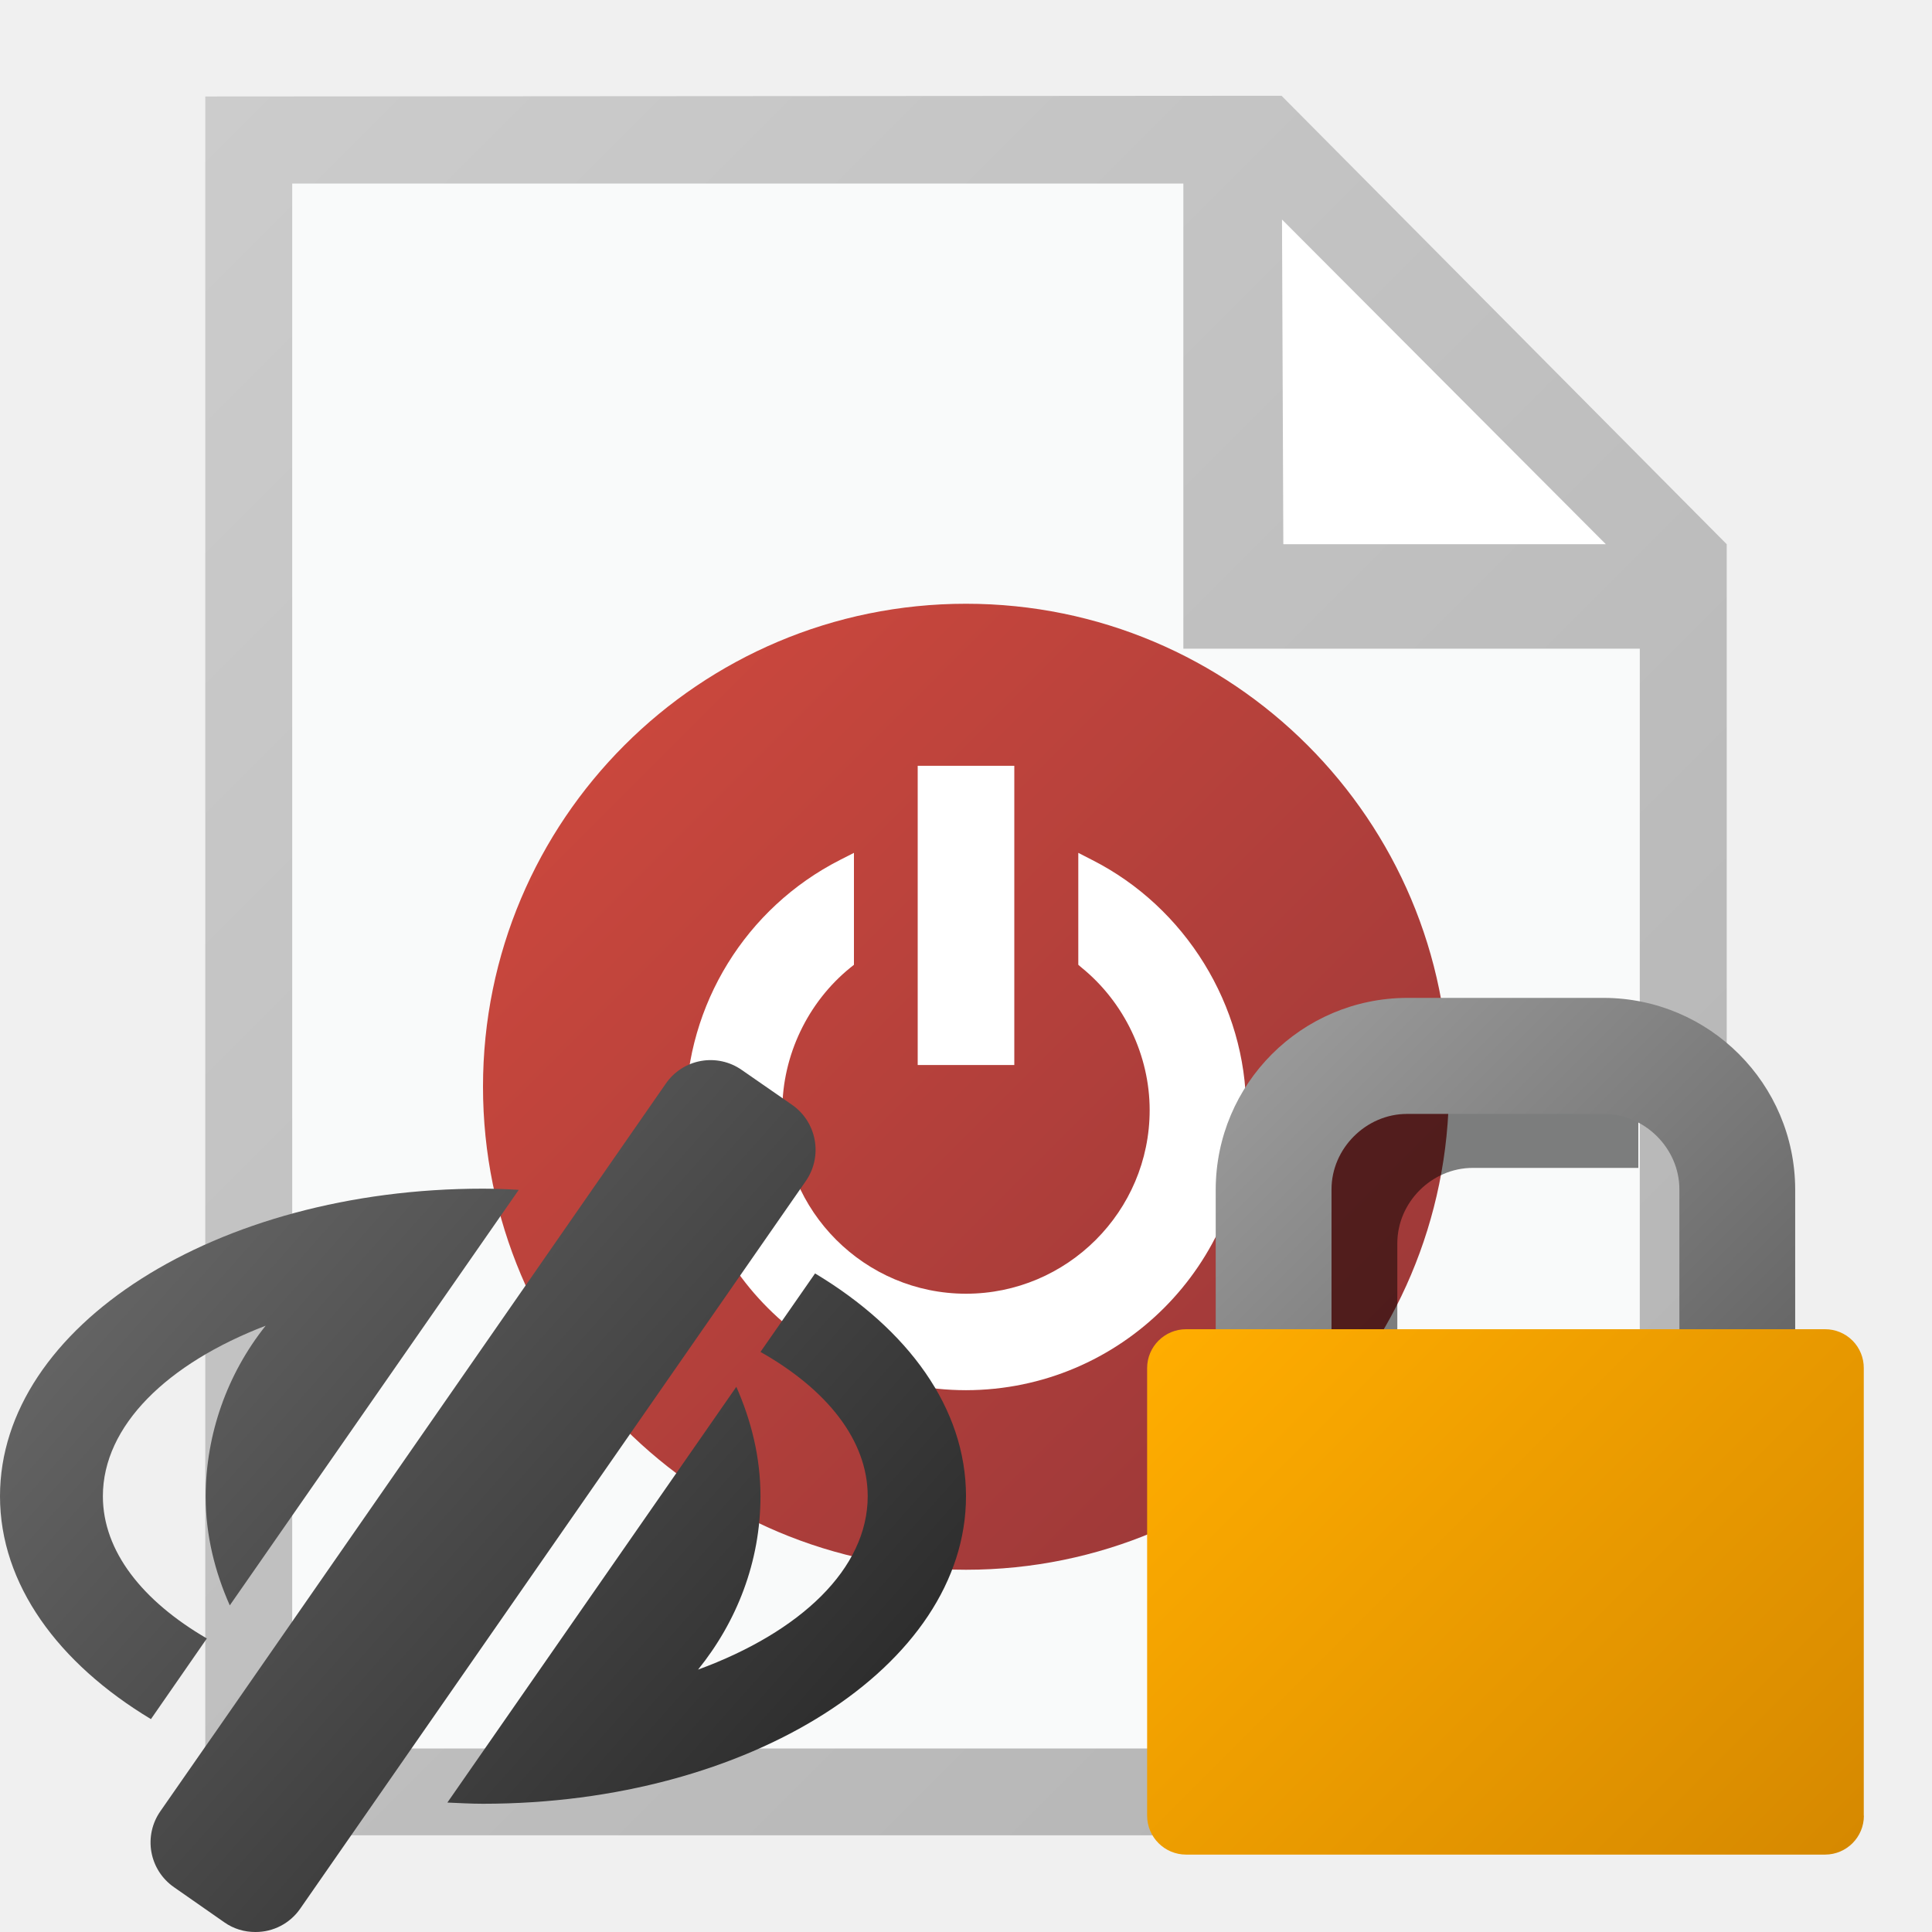
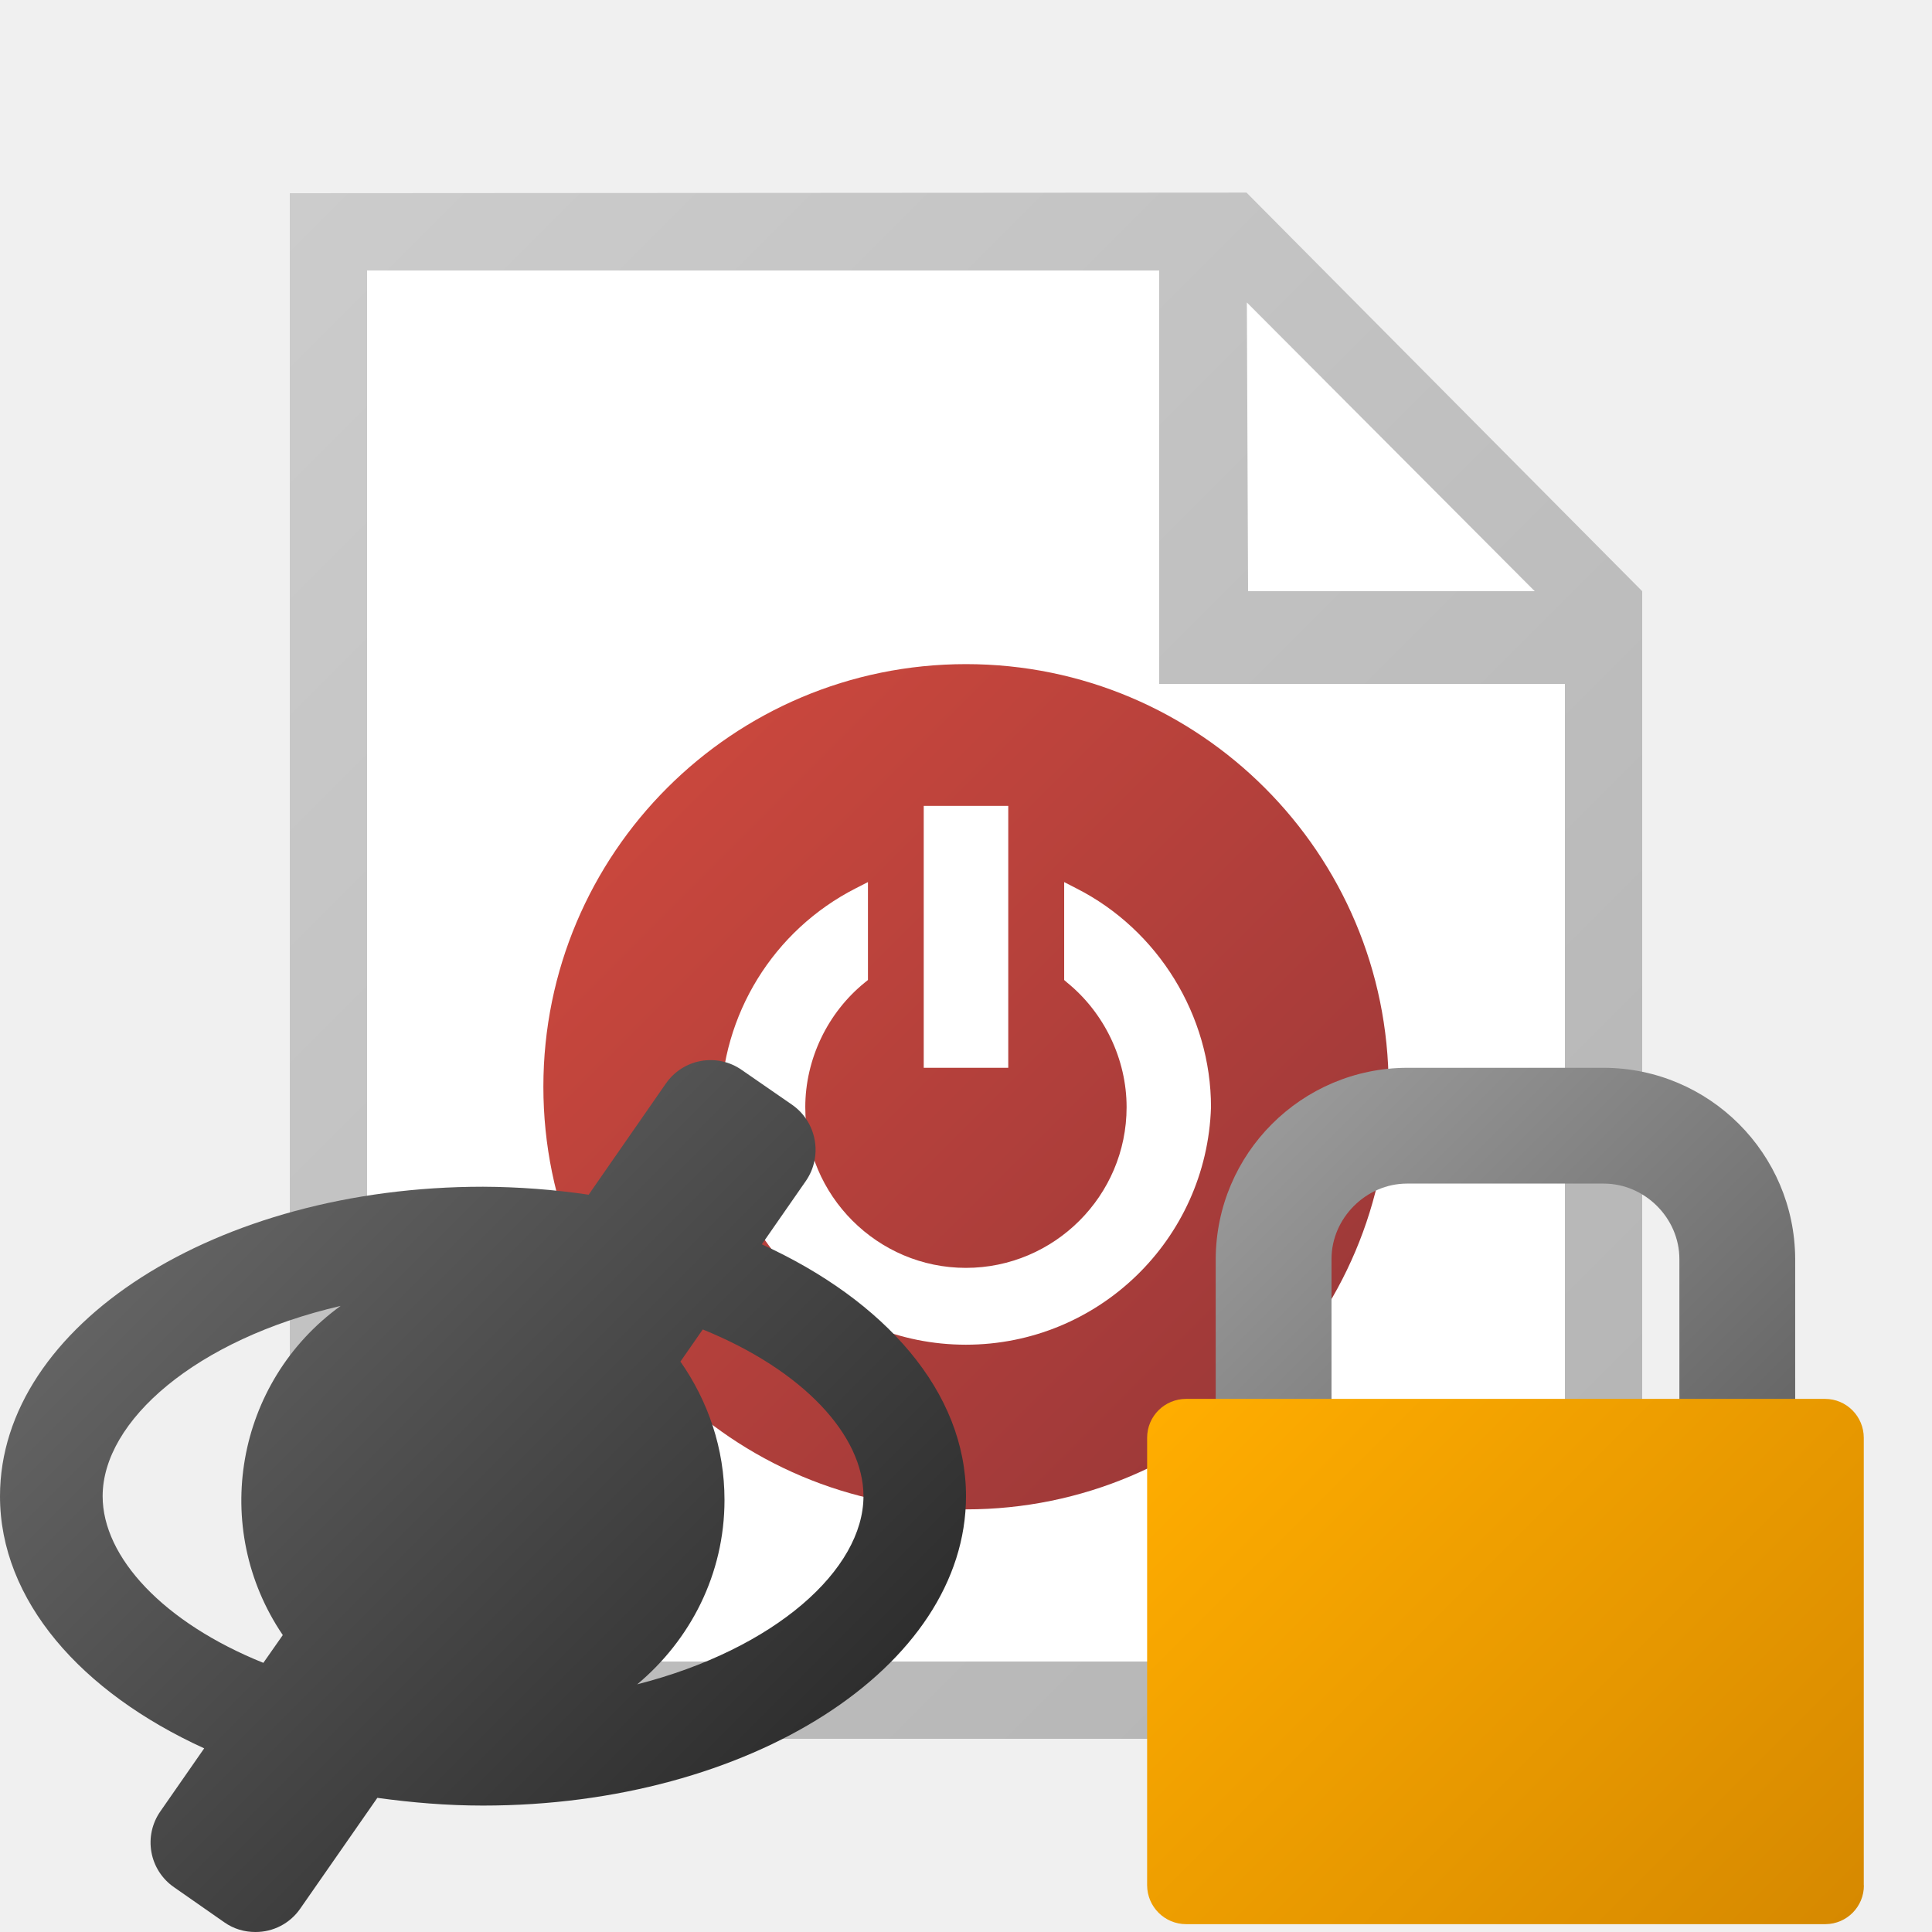
<svg xmlns="http://www.w3.org/2000/svg" width="18" height="18" viewBox="0 0 16 16">
-   <path fill="#FFF" d="M13.76 4.58v10.26H2.24V1.16h8.208l3.312 3.42z" />
-   <path fill="#F9FAFA" d="M13.76 4.58v10.26H2.24V1.16h8.208l3.312 3.42z" />
-   <linearGradient id="a" gradientUnits="userSpaceOnUse" x1="18261.371" y1="26002.856" x2="18438.143" y2="26179.627" gradientTransform="matrix(.032 0 0 .032 -579.192 -825.92)">
+   <path fill="#FFF" d="M13.12 4.96v9.12H2.88V1.92h7.296l2.944 3.04z" />
+   <path fill="#FFF" d="M13.12 4.96v9.12H2.88V1.92h7.296l2.944 3.04z" />
+   <path fill="#FFF" d="M9.984 2.08l.256 3.2 2.88-.32-3.136-2.88z" />
+   <linearGradient id="a" gradientUnits="userSpaceOnUse" x1="27188.582" y1="-38787.07" x2="27563.58" y2="-39162.07" gradientTransform="matrix(.032 0 0 -.032 -868.853 -1238.368)">
+     <stop offset="0" stop-color="#ccc" />
+     <stop offset="1" stop-color="#b3b3b3" />
+   </linearGradient>
+   <path fill="url(#a)" d="M10.323 1.595L2.4 1.6v12.8h11.2V4.896l-3.277-3.301zm2.387 3.301h-2.374l-.01-2.391 2.384 2.391zm.25 8.864H3.04V2.24H9.6v3.424h3.36v8.096z" />
+   <linearGradient id="b" gradientUnits="userSpaceOnUse" x1="54473.949" y1="77631.891" x2="54628.641" y2="77786.578" gradientTransform="matrix(.032 0 0 .032 -1737.641 -2477.695)">
    <stop offset="0" stop-color="#c9473d" />
    <stop offset="1" stop-color="#9e3939" />
  </linearGradient>
-   <circle fill="url(#a)" cx="8" cy="9" r="4" />
+   <circle fill="url(#b)" cx="8" cy="9" r="3.5" />
  <g fill="#FFF">
-     <path d="M9.045 7.122l-.115-.059v.927l.028.024c.353.287.563.728.563 1.179 0 .84-.684 1.521-1.521 1.521s-1.521-.682-1.521-1.521c0-.451.21-.893.563-1.179l.03-.024v-.927l-.116.059a2.34 2.34 0 0 0-1.277 2.071A2.323 2.323 0 0 0 8 11.513a2.323 2.323 0 0 0 2.32-2.32c0-.866-.502-1.679-1.275-2.071z" />
-     <path d="M7.6 6.342h.8V8.82h-.8V6.342z" />
+     <path d="M8.914 7.357l-.101-.052v.811l.024.021c.309.251.493.636.493 1.032 0 .735-.6 1.331-1.331 1.331s-1.33-.598-1.33-1.331c0-.396.184-.782.493-1.032l.026-.021v-.811l-.102.052a2.049 2.049 0 0 0-1.117 1.812 2.031 2.031 0 0 0 4.06 0c0-.758-.438-1.469-1.115-1.812z" />
+     <path d="M7.65 6.674h.7v2.169h-.7V6.674z" />
  </g>
-   <path fill="#FFF" d="M10.232 1.339l.287 3.6 3.238-.36-3.525-3.24z" />
-   <linearGradient id="b" gradientUnits="userSpaceOnUse" x1="24114.746" y1="-34426.828" x2="24489.744" y2="-34801.828" gradientTransform="matrix(.036 0 0 -.036 -867.8 -1237.196)">
-     <stop offset="0" stop-color="#ccc" />
-     <stop offset="1" stop-color="#b3b3b3" />
+   <linearGradient id="c" gradientUnits="userSpaceOnUse" x1="54607.758" y1="77679.07" x2="54713.543" y2="77784.852" gradientTransform="matrix(.032 0 0 .032 -1736.673 -2476.663)">
+     <stop offset="0" stop-color="#999" />
+     <stop offset="1" stop-color="#666" />
  </linearGradient>
-   <path fill="url(#b)" d="M10.613.793L1.7.799v14.4h12.6V4.507L10.613.793zm2.686 3.714h-2.671l-.011-2.689 2.682 2.689zm.281 9.973H2.42V1.52H9.8v3.852h3.78v9.108z" />
-   <linearGradient id="c" gradientUnits="userSpaceOnUse" x1="576.781" y1="834.052" x2="581.864" y2="838.573" gradientTransform="translate(-575.32 -823.92)">
+   <path fill="url(#c)" d="M11.027 11.745v-1.318c0-.34.287-.625.625-.625h1.63c.339 0 .626.285.626.625v1.318h.959v-1.318a1.59 1.59 0 0 0-1.585-1.584h-1.63a1.59 1.59 0 0 0-1.584 1.584v1.318h.959z" />
+   <linearGradient id="d" gradientUnits="userSpaceOnUse" x1="54583.238" y1="77748.305" x2="54738.086" y2="77903.148" gradientTransform="matrix(.032 0 0 .032 -1736.673 -2476.663)">
+     <stop offset="0" stop-color="#ffad00" />
+     <stop offset="1" stop-color="#d68900" />
+   </linearGradient>
+   <path fill="url(#d)" d="M15.436 15.614a.32.32 0 0 1-.317.321H9.823a.323.323 0 0 1-.323-.321v-3.707c0-.179.145-.322.323-.322h5.291c.179 0 .321.146.321.322v3.707h.001z" />
+   <linearGradient id="e" gradientUnits="userSpaceOnUse" x1="289.286" y1="-404.974" x2="294.037" y2="-409.725" gradientTransform="matrix(1 0 0 -1 -287.66 -394.96)">
    <stop offset="0" stop-color="#636363" />
    <stop offset="1" stop-color="#2e2e2e" />
  </linearGradient>
-   <path fill="url(#c)" d="M8 12.391c0 1.406-1.791 2.547-4 2.547-.1 0-.197-.006-.295-.01l2.393-3.443c.123.279.2.582.2.906 0 .545-.198 1.041-.517 1.436.848-.311 1.405-.836 1.405-1.436 0-.465-.34-.885-.888-1.195l.452-.65c.77.462 1.25 1.116 1.25 1.845zm-7.148 0c0-.584.534-1.1 1.348-1.412a2.28 2.28 0 0 0-.497 1.412c0 .324.077.627.2.904l2.393-3.441A4.85 4.85 0 0 0 4 9.844c-2.209 0-4 1.139-4 2.547 0 .729.481 1.383 1.25 1.846l.463-.668c-.531-.309-.861-.721-.861-1.178zM6.56 9.15l-.417-.289a.45.45 0 0 0-.629.113l-.646.93-1.416 2.039-1.663 2.395-.093.133-.368.529a.451.451 0 0 0 .113.629l.417.291c.078.055.167.08.257.08a.448.448 0 0 0 .371-.193L6.674 9.78a.454.454 0 0 0-.114-.63z" />
-   <g>
-     <path opacity=".5" d="M13.568 11.455h-1.996v-1.158c0-.34.285-.625.625-.625h1.371v-.961h-1.371c-.872 0-1.586.715-1.586 1.586v1.158h-.246a.322.322 0 0 0-.322.322v2.59h3.525v-2.912z" />
-     <linearGradient id="d" gradientUnits="userSpaceOnUse" x1="18406.225" y1="26043.019" x2="18512.033" y2="26148.828" gradientTransform="matrix(.032 0 0 .032 -578.224 -824.888)">
-       <stop offset="0" stop-color="#999" />
-       <stop offset="1" stop-color="#666" />
-     </linearGradient>
-     <path fill="url(#d)" d="M11.027 11.168V9.85c0-.34.287-.625.625-.625h1.63c.339 0 .626.285.626.625v1.318h.959V9.85a1.59 1.59 0 0 0-1.585-1.586h-1.63a1.59 1.59 0 0 0-1.584 1.586v1.318h.959z" />
-     <linearGradient id="e" gradientUnits="userSpaceOnUse" x1="18381.725" y1="26112.316" x2="18536.563" y2="26267.154" gradientTransform="matrix(.032 0 0 .032 -578.224 -824.888)">
-       <stop offset="0" stop-color="#ffad00" />
-       <stop offset="1" stop-color="#d68900" />
-     </linearGradient>
-     <path fill="url(#e)" d="M15.436 15.037a.322.322 0 0 1-.321.322H9.823a.323.323 0 0 1-.323-.322V11.33c0-.178.145-.322.323-.322h5.291a.32.32 0 0 1 .321.322v3.707z" />
-   </g>
+   <path fill="url(#e)" d="M6.309 10.305l.365-.525a.455.455 0 0 0-.113-.63l-.418-.289a.45.45 0 0 0-.629.113l-.639.92A6.207 6.207 0 0 0 4 9.828c-2.209 0-4 1.146-4 2.563 0 .863.671 1.623 1.691 2.088l-.363.522a.45.45 0 0 0 .113.628l.417.291c.078.055.167.08.257.08a.448.448 0 0 0 .371-.193l.639-.918c.283.039.574.064.875.064 2.209 0 4-1.146 4-2.563 0-.863-.671-1.62-1.691-2.085zM.85 12.391c0-.623.771-1.298 1.971-1.576a1.987 1.987 0 0 0-.479 2.726l-.161.23c-.827-.333-1.331-.875-1.331-1.38zm4.427 1.558c.439-.367.723-.911.723-1.527 0-.428-.137-.82-.365-1.146l.185-.266c.829.336 1.331.876 1.331 1.381-.001.606-.728 1.265-1.874 1.558z" />
</svg>
